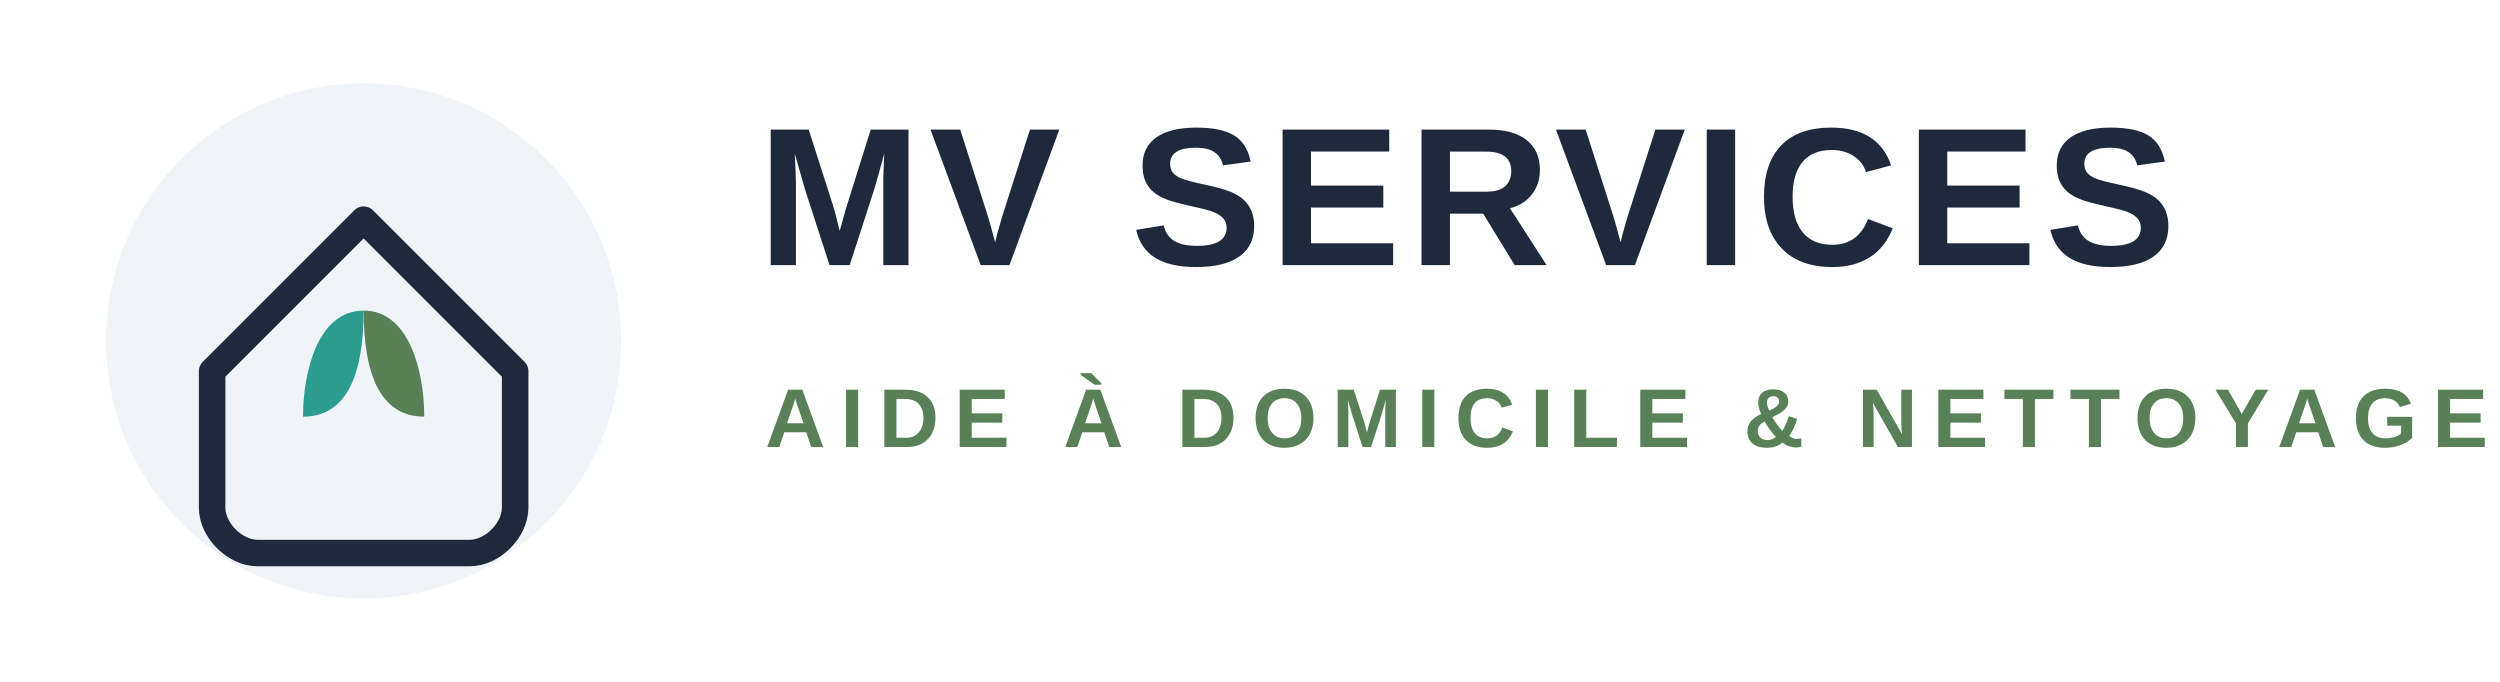
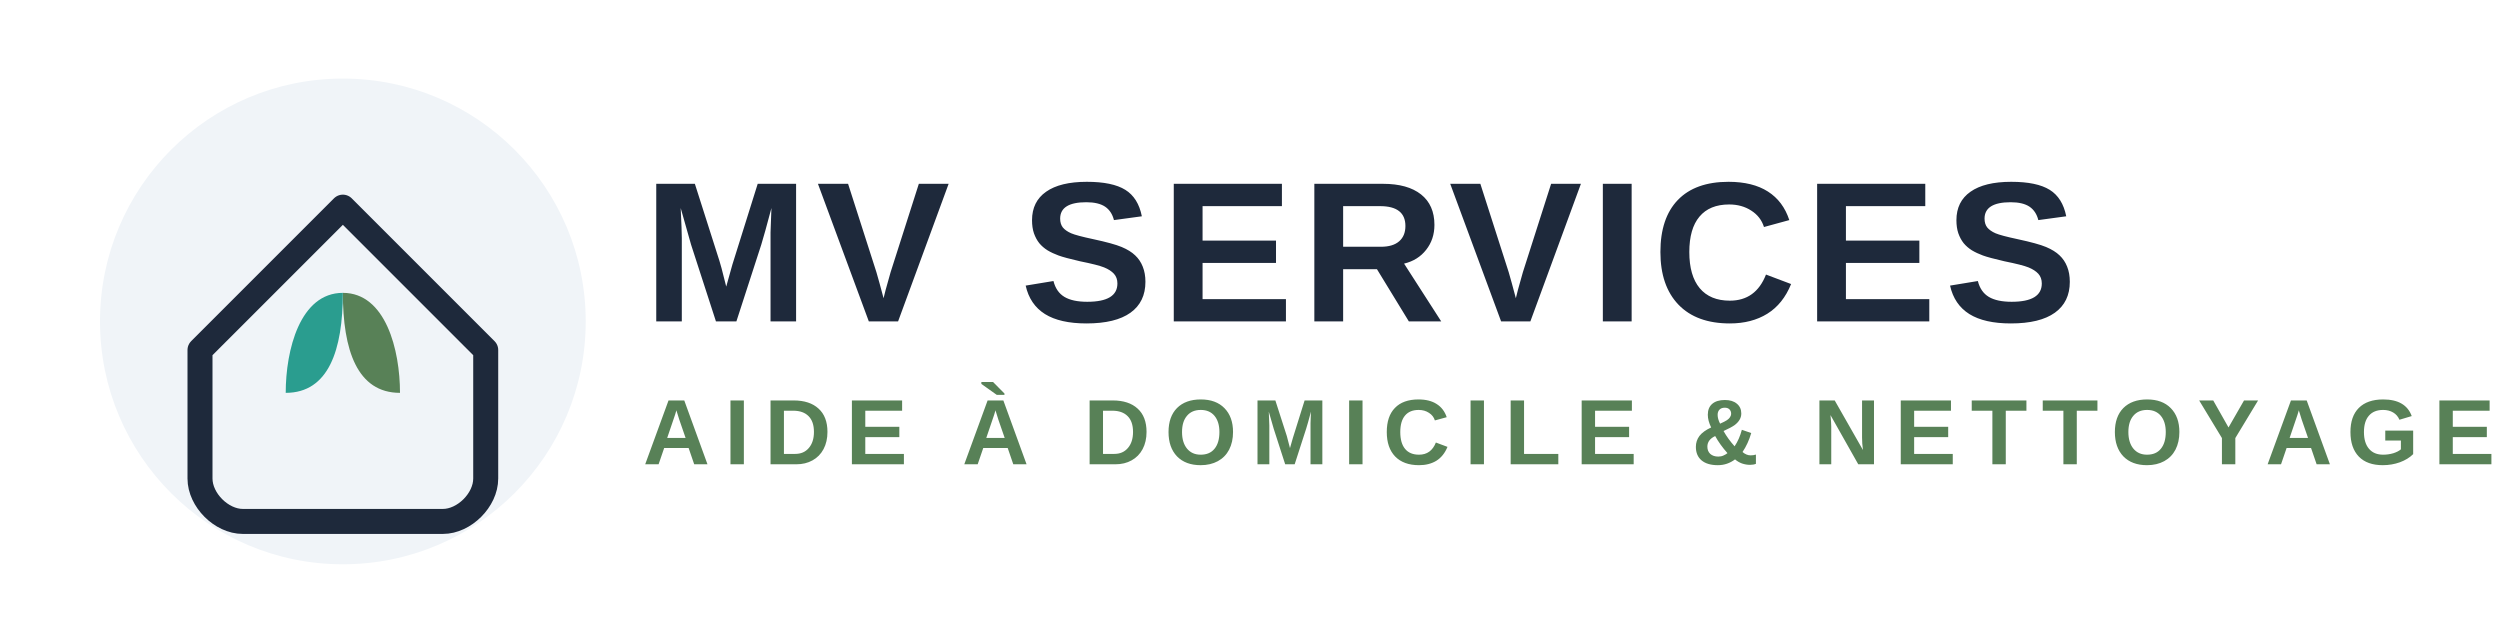
- <svg xmlns="http://www.w3.org/2000/svg" viewBox="20 15 330 90" width="100%" height="100%">
+ <svg xmlns="http://www.w3.org/2000/svg" viewBox="20 15 350 90" width="100%" height="100%">
  <g transform="translate(30, 22)">
    <circle cx="38" cy="38" r="34" fill="#F0F4F8" />
    <path d="M 18 42 L 38 22 L 58 42 V 60 C 58 63 55 66 52 66 H 24 C 21 66 18 63 18 60 Z" fill="none" stroke="#1E293B" stroke-width="3.5" stroke-linecap="round" stroke-linejoin="round" />
    <path d="M 38 34 C 44 34 46 42 46 48 C 40 48 38 42 38 34 Z" fill="#588157" />
    <path d="M 38 34 C 32 34 30 42 30 48 C 36 48 38 42 38 34 Z" fill="#2A9D8F" />
  </g>
-   <text x="120" y="50" font-family="'Plus Jakarta Sans', 'Arial', sans-serif" font-size="26" font-weight="800" fill="#1E293B" letter-spacing="1">MV SERVICES</text>
-   <text x="121" y="74" font-family="'Plus Jakarta Sans', 'Arial', sans-serif" font-size="11" font-weight="600" fill="#588157" letter-spacing="2">AIDE À DOMICILE &amp; NETTOYAGE</text>
+   <text x="110" y="60" font-family="'Plus Jakarta Sans', 'Arial', sans-serif" font-size="28" font-weight="800" fill="#1E293B" letter-spacing="1">MV SERVICES</text>
+   <text x="110" y="80" font-family="'Plus Jakarta Sans', 'Arial', sans-serif" font-size="13" font-weight="600" fill="#588157" letter-spacing="2">AIDE À DOMICILE &amp; NETTOYAGE</text>
</svg>
